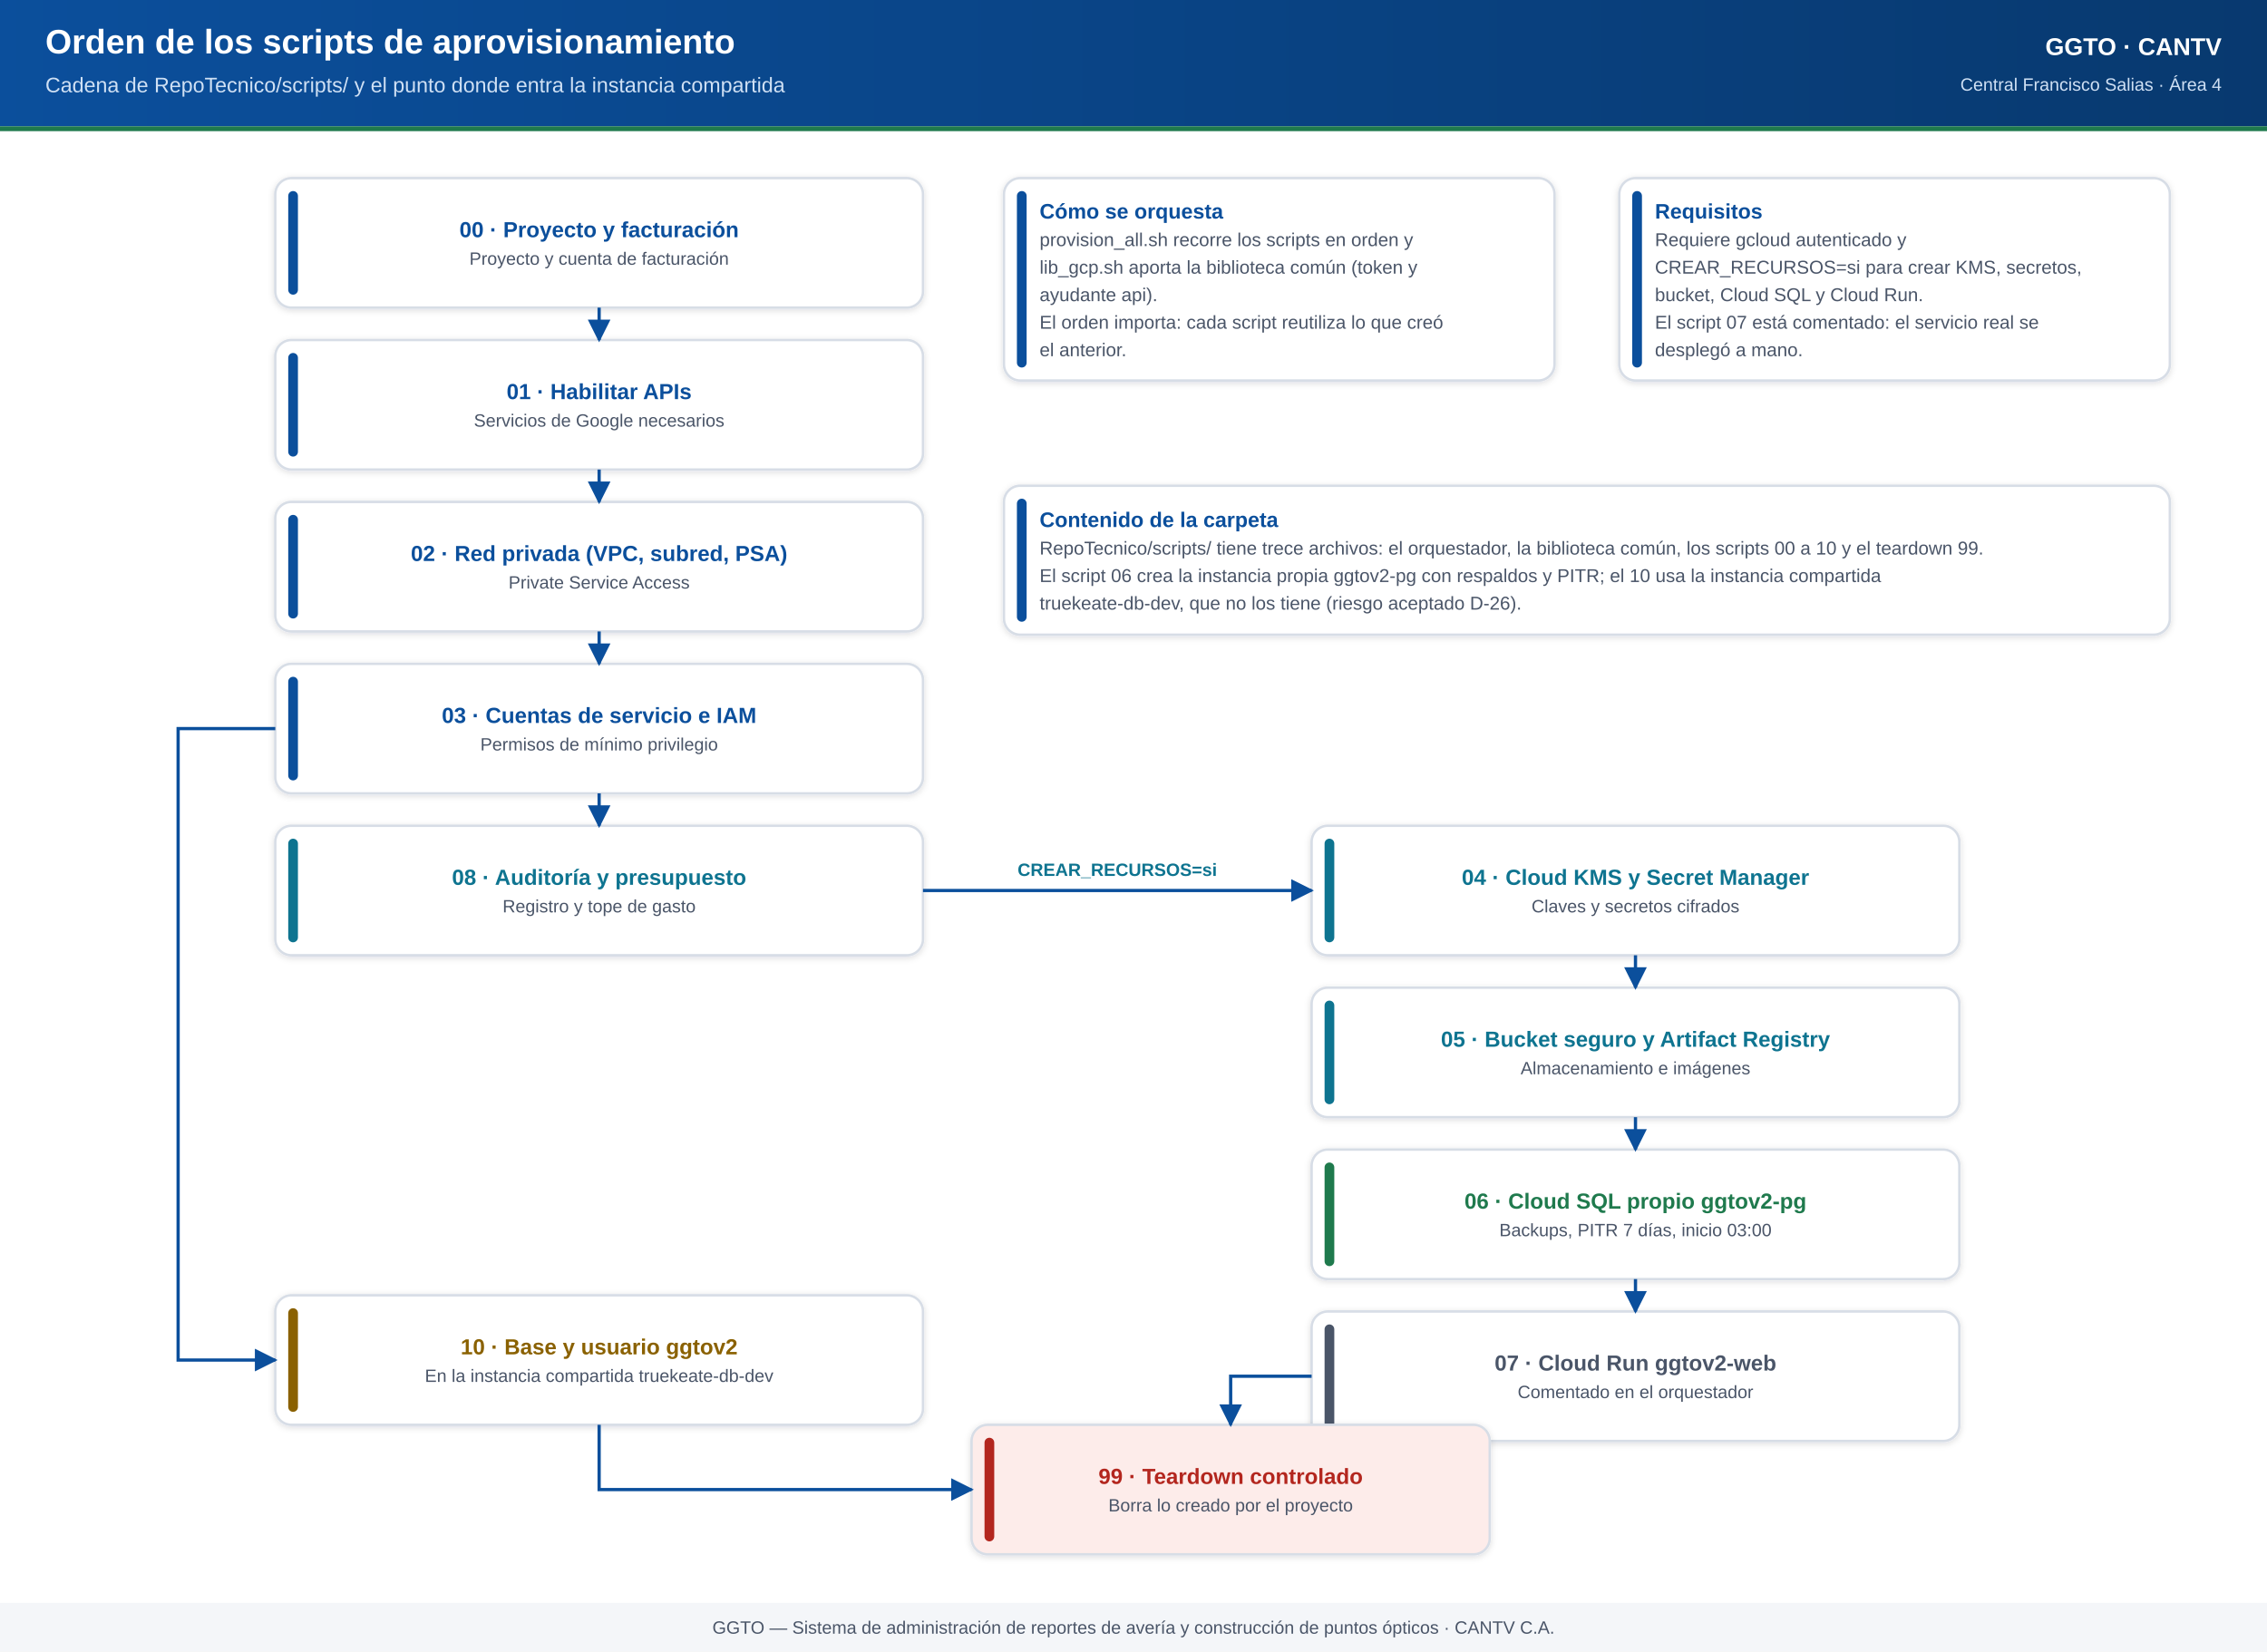
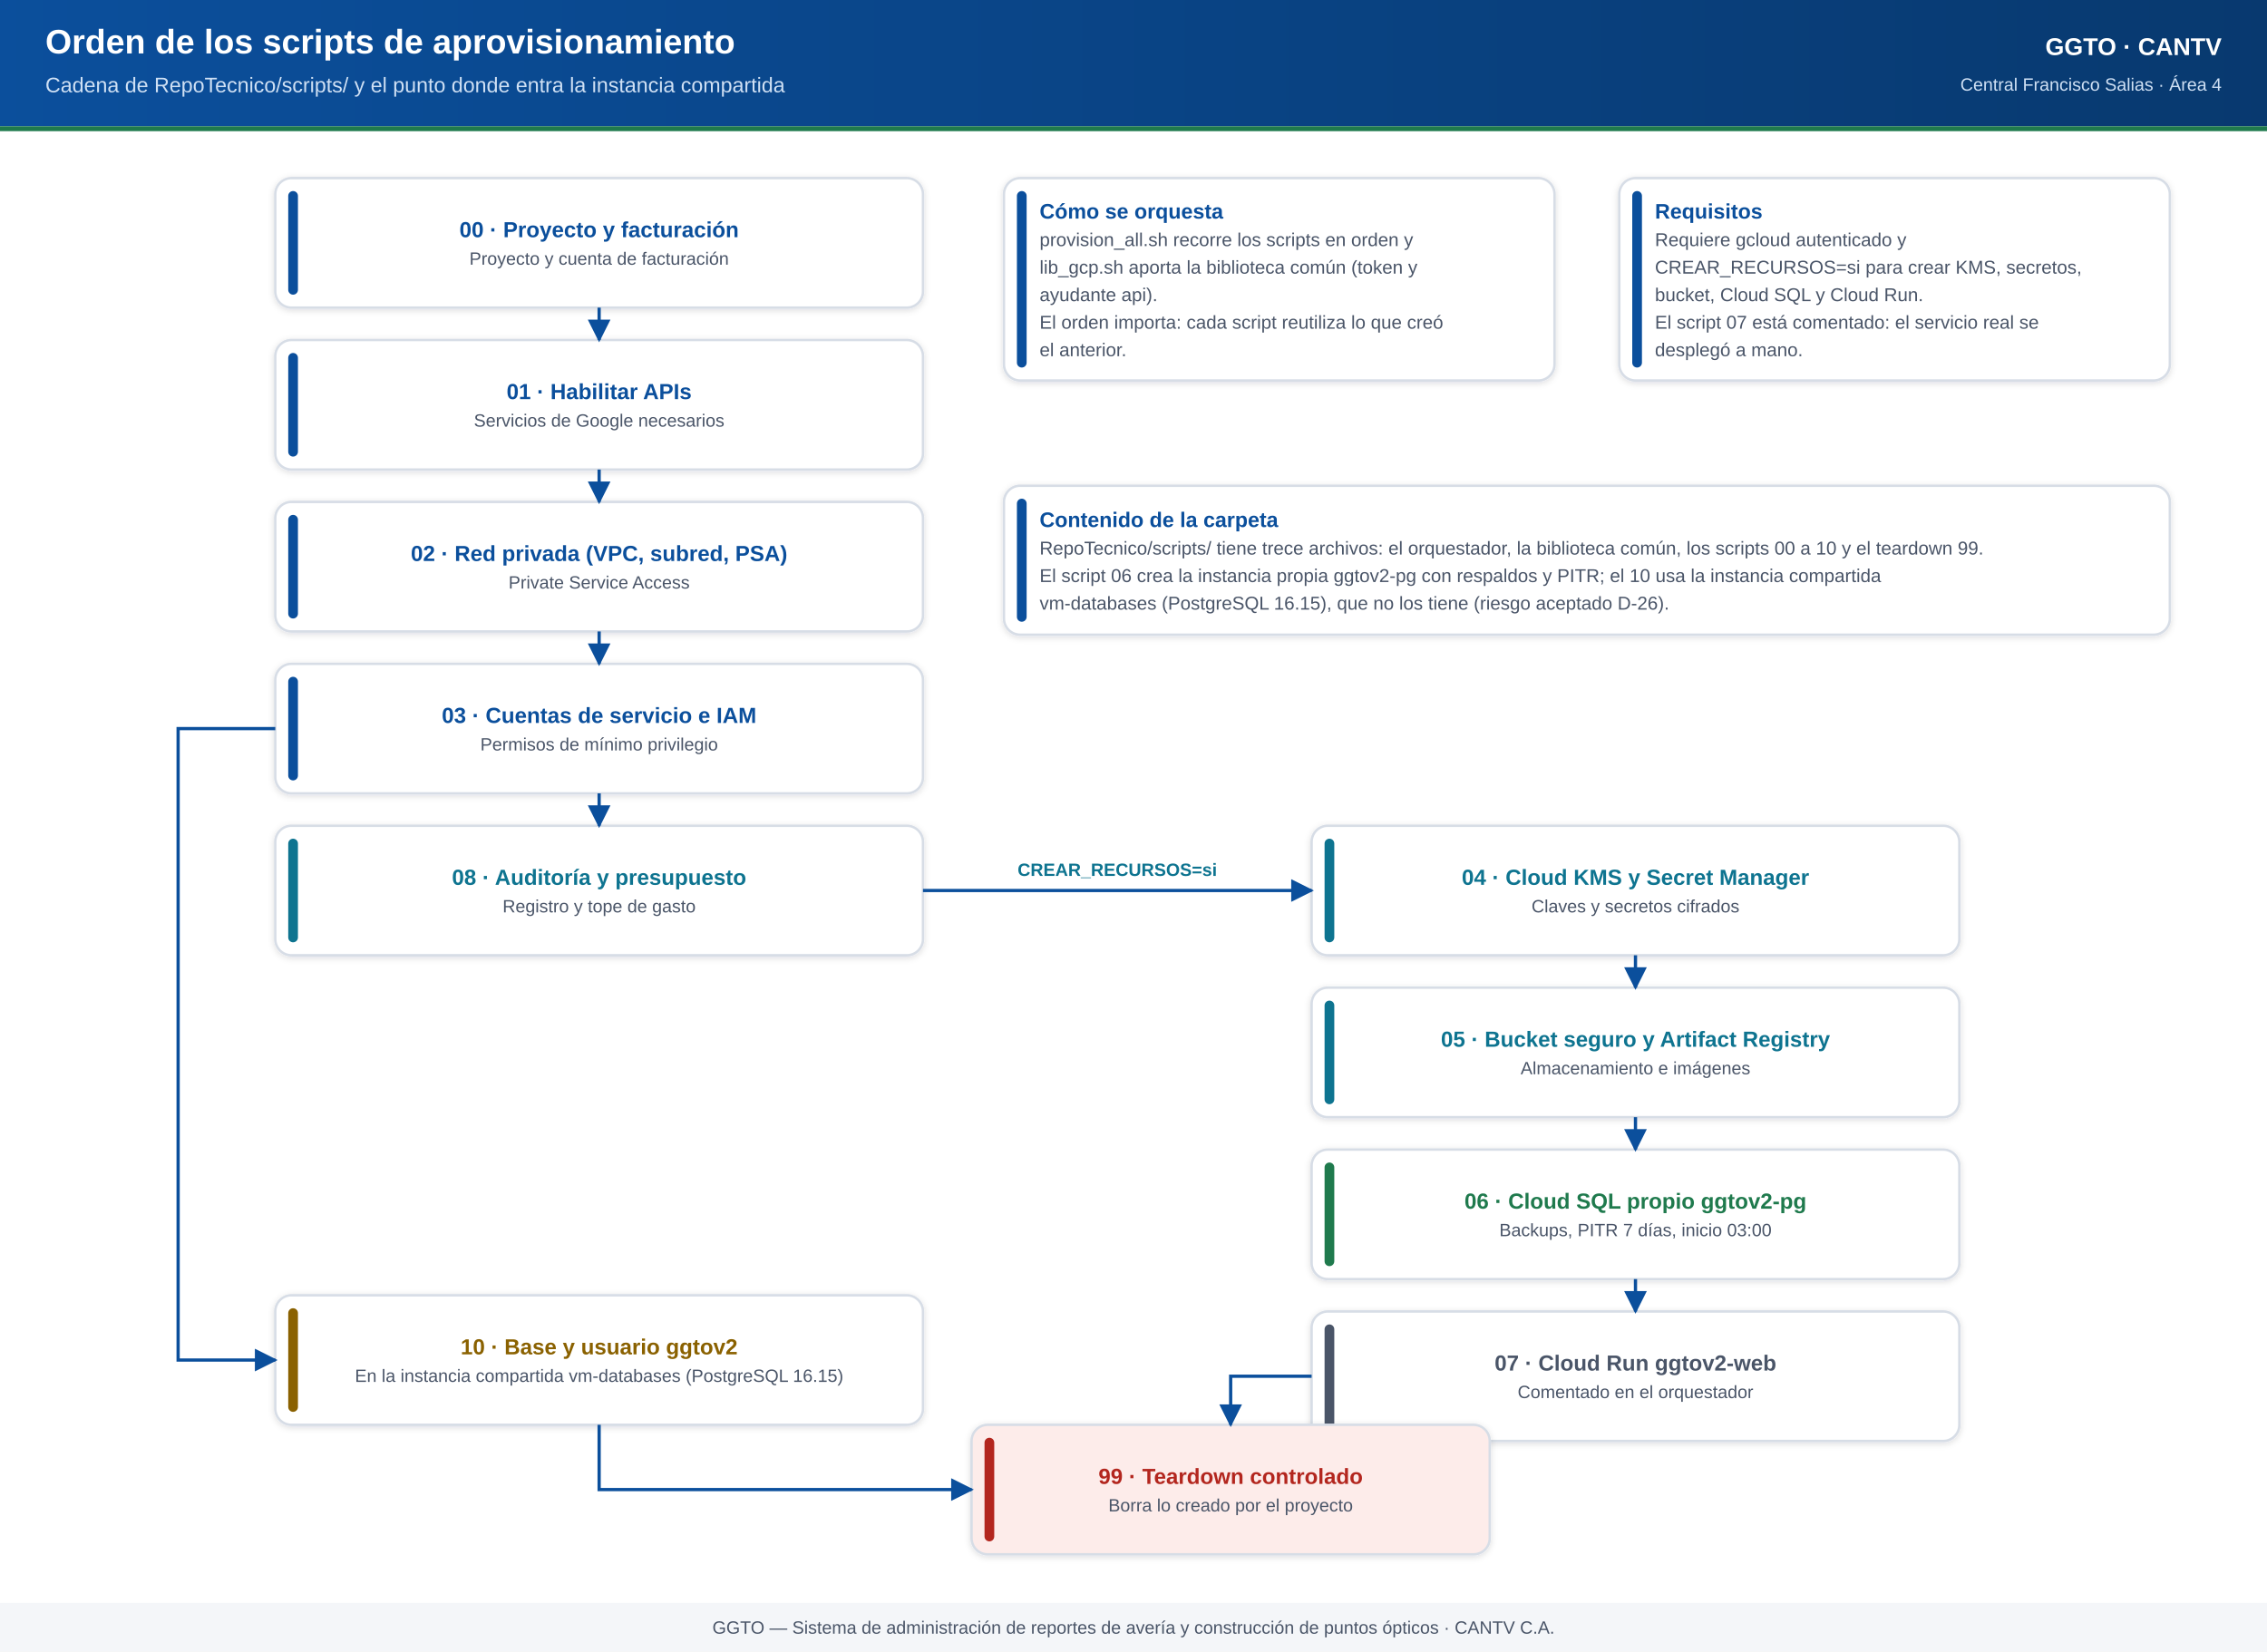
<svg xmlns="http://www.w3.org/2000/svg" width="1400" height="1020" viewBox="0 0 1400 1020" font-family="'Segoe UI','Helvetica Neue',Arial,sans-serif">
  <defs>
    <linearGradient id="gAzul" x1="0" y1="0" x2="1" y2="0">
      <stop offset="0" stop-color="#0b4f9c" />
      <stop offset="1" stop-color="#08396f" />
    </linearGradient>
    <filter id="sombra" x="-20%" y="-20%" width="140%" height="140%">
      <feDropShadow dx="0" dy="1" stdDeviation="2" flood-color="#101828" flood-opacity="0.14" />
    </filter>
    <marker id="flechaAzul" viewBox="0 0 10 10" refX="9" refY="5" markerWidth="7" markerHeight="7" orient="auto">
      <path d="M0,0 L10,5 L0,10 z" fill="#0b4f9c" />
    </marker>
    <marker id="flechaVerde" viewBox="0 0 10 10" refX="9" refY="5" markerWidth="7" markerHeight="7" orient="auto">
      <path d="M0,0 L10,5 L0,10 z" fill="#1f7a4d" />
    </marker>
    <marker id="flechaRojo" viewBox="0 0 10 10" refX="9" refY="5" markerWidth="7" markerHeight="7" orient="auto">
      <path d="M0,0 L10,5 L0,10 z" fill="#b3261e" />
    </marker>
    <marker id="flechaAmbar" viewBox="0 0 10 10" refX="9" refY="5" markerWidth="7" markerHeight="7" orient="auto">
      <path d="M0,0 L10,5 L0,10 z" fill="#8a6100" />
    </marker>
    <marker id="flechaGris" viewBox="0 0 10 10" refX="9" refY="5" markerWidth="7" markerHeight="7" orient="auto">
      <path d="M0,0 L10,5 L0,10 z" fill="#4a5568" />
    </marker>
    <marker id="flechaVioleta" viewBox="0 0 10 10" refX="9" refY="5" markerWidth="7" markerHeight="7" orient="auto">
      <path d="M0,0 L10,5 L0,10 z" fill="#5b21b6" />
    </marker>
    <marker id="flechaTurquesa" viewBox="0 0 10 10" refX="9" refY="5" markerWidth="7" markerHeight="7" orient="auto">
      <path d="M0,0 L10,5 L0,10 z" fill="#0e7490" />
    </marker>
  </defs>
  <rect width="1400" height="1020" fill="#ffffff" />
  <rect x="0" y="0" width="1400" height="78" fill="url(#gAzul)" />
  <rect x="0" y="78" width="1400" height="3" fill="#1f7a4d" />
  <text x="28" y="33" fill="#ffffff" font-size="21" font-weight="700" text-anchor="start">Orden de los scripts de aprovisionamiento</text>
  <text x="28" y="57" fill="#cfe0f4" font-size="13" text-anchor="start">Cadena de RepoTecnico/scripts/ y el punto donde entra la instancia compartida</text>
  <text x="1372" y="34" fill="#ffffff" font-size="15" font-weight="700" text-anchor="end">GGTO · CANTV</text>
  <text x="1372" y="56" fill="#cfe0f4" font-size="11" text-anchor="end">Central Francisco Salias · Área 4</text>
  <rect x="0" y="990" width="1400" height="30" fill="#f4f6f9" />
  <text x="700" y="1009" fill="#4a5568" font-size="11" text-anchor="middle">GGTO — Sistema de administración de reportes de avería y construcción de puntos ópticos · CANTV C.A.</text>
  <rect x="170" y="110" width="400" height="80" rx="10" fill="#ffffff" stroke="#d7dde6" stroke-width="1.5" filter="url(#sombra)" />
  <rect x="178" y="118" width="6" height="64" rx="3" fill="#0b4f9c" />
  <text x="370" y="146.5" fill="#0b4f9c" font-size="13.5" font-weight="700" text-anchor="middle">00 · Proyecto y facturación</text>
  <text x="370" y="163.5" fill="#4a5568" font-size="11" text-anchor="middle">Proyecto y cuenta de facturación</text>
  <rect x="170" y="210" width="400" height="80" rx="10" fill="#ffffff" stroke="#d7dde6" stroke-width="1.5" filter="url(#sombra)" />
  <rect x="178" y="218" width="6" height="64" rx="3" fill="#0b4f9c" />
  <text x="370" y="246.5" fill="#0b4f9c" font-size="13.5" font-weight="700" text-anchor="middle">01 · Habilitar APIs</text>
  <text x="370" y="263.5" fill="#4a5568" font-size="11" text-anchor="middle">Servicios de Google necesarios</text>
  <rect x="170" y="310" width="400" height="80" rx="10" fill="#ffffff" stroke="#d7dde6" stroke-width="1.5" filter="url(#sombra)" />
  <rect x="178" y="318" width="6" height="64" rx="3" fill="#0b4f9c" />
  <text x="370" y="346.5" fill="#0b4f9c" font-size="13.5" font-weight="700" text-anchor="middle">02 · Red privada (VPC, subred, PSA)</text>
  <text x="370" y="363.5" fill="#4a5568" font-size="11" text-anchor="middle">Private Service Access</text>
  <rect x="170" y="410" width="400" height="80" rx="10" fill="#ffffff" stroke="#d7dde6" stroke-width="1.5" filter="url(#sombra)" />
  <rect x="178" y="418" width="6" height="64" rx="3" fill="#0b4f9c" />
  <text x="370" y="446.5" fill="#0b4f9c" font-size="13.5" font-weight="700" text-anchor="middle">03 · Cuentas de servicio e IAM</text>
  <text x="370" y="463.5" fill="#4a5568" font-size="11" text-anchor="middle">Permisos de mínimo privilegio</text>
  <rect x="170" y="510" width="400" height="80" rx="10" fill="#ffffff" stroke="#d7dde6" stroke-width="1.5" filter="url(#sombra)" />
  <rect x="178" y="518" width="6" height="64" rx="3" fill="#0e7490" />
  <text x="370" y="546.5" fill="#0e7490" font-size="13.5" font-weight="700" text-anchor="middle">08 · Auditoría y presupuesto</text>
  <text x="370" y="563.5" fill="#4a5568" font-size="11" text-anchor="middle">Registro y tope de gasto</text>
  <rect x="810" y="510" width="400" height="80" rx="10" fill="#ffffff" stroke="#d7dde6" stroke-width="1.5" filter="url(#sombra)" />
  <rect x="818" y="518" width="6" height="64" rx="3" fill="#0e7490" />
  <text x="1010" y="546.5" fill="#0e7490" font-size="13.5" font-weight="700" text-anchor="middle">04 · Cloud KMS y Secret Manager</text>
  <text x="1010" y="563.5" fill="#4a5568" font-size="11" text-anchor="middle">Claves y secretos cifrados</text>
  <rect x="810" y="610" width="400" height="80" rx="10" fill="#ffffff" stroke="#d7dde6" stroke-width="1.5" filter="url(#sombra)" />
  <rect x="818" y="618" width="6" height="64" rx="3" fill="#0e7490" />
  <text x="1010" y="646.5" fill="#0e7490" font-size="13.5" font-weight="700" text-anchor="middle">05 · Bucket seguro y Artifact Registry</text>
  <text x="1010" y="663.5" fill="#4a5568" font-size="11" text-anchor="middle">Almacenamiento e imágenes</text>
  <rect x="810" y="710" width="400" height="80" rx="10" fill="#ffffff" stroke="#d7dde6" stroke-width="1.5" filter="url(#sombra)" />
  <rect x="818" y="718" width="6" height="64" rx="3" fill="#1f7a4d" />
  <text x="1010" y="746.5" fill="#1f7a4d" font-size="13.5" font-weight="700" text-anchor="middle">06 · Cloud SQL propio ggtov2-pg</text>
  <text x="1010" y="763.5" fill="#4a5568" font-size="11" text-anchor="middle">Backups, PITR 7 días, inicio 03:00</text>
  <rect x="810" y="810" width="400" height="80" rx="10" fill="#ffffff" stroke="#d7dde6" stroke-width="1.5" filter="url(#sombra)" />
  <rect x="818" y="818" width="6" height="64" rx="3" fill="#4a5568" />
  <text x="1010" y="846.5" fill="#4a5568" font-size="13.5" font-weight="700" text-anchor="middle">07 · Cloud Run ggtov2-web</text>
  <text x="1010" y="863.5" fill="#4a5568" font-size="11" text-anchor="middle">Comentado en el orquestador</text>
  <rect x="170" y="800" width="400" height="80" rx="10" fill="#ffffff" stroke="#d7dde6" stroke-width="1.5" filter="url(#sombra)" />
  <rect x="178" y="808" width="6" height="64" rx="3" fill="#8a6100" />
  <text x="370" y="836.5" fill="#8a6100" font-size="13.5" font-weight="700" text-anchor="middle">10 · Base y usuario ggtov2</text>
-   <text x="370" y="853.5" fill="#4a5568" font-size="11" text-anchor="middle">En la instancia compartida truekeate-db-dev</text>
+   <text x="370" y="853.5" fill="#4a5568" font-size="11" text-anchor="middle">En la instancia compartida vm-databases (PostgreSQL 16.15)</text>
  <rect x="600" y="880" width="320" height="80" rx="10" fill="#fdecea" stroke="#d7dde6" stroke-width="1.5" filter="url(#sombra)" />
  <rect x="608" y="888" width="6" height="64" rx="3" fill="#b3261e" />
  <text x="760" y="916.5" fill="#b3261e" font-size="13.5" font-weight="700" text-anchor="middle">99 · Teardown controlado</text>
  <text x="760" y="933.5" fill="#4a5568" font-size="11" text-anchor="middle">Borra lo creado por el proyecto</text>
  <path d="M370 190 L370 210" fill="none" stroke="#0b4f9c" stroke-width="2" marker-end="url(#flechaAzul)" />
  <path d="M370 290 L370 310" fill="none" stroke="#0b4f9c" stroke-width="2" marker-end="url(#flechaAzul)" />
  <path d="M370 390 L370 410" fill="none" stroke="#0b4f9c" stroke-width="2" marker-end="url(#flechaAzul)" />
  <path d="M370 490 L370 510" fill="none" stroke="#0b4f9c" stroke-width="2" marker-end="url(#flechaAzul)" />
  <path d="M570 550 L810 550" fill="none" stroke="#0b4f9c" stroke-width="2" marker-end="url(#flechaAzul)" />
  <text x="690" y="541" fill="#0e7490" font-size="11" font-weight="700" text-anchor="middle">CREAR_RECURSOS=si</text>
  <path d="M1010 590 L1010 610" fill="none" stroke="#0b4f9c" stroke-width="2" marker-end="url(#flechaAzul)" />
  <path d="M1010 690 L1010 710" fill="none" stroke="#0b4f9c" stroke-width="2" marker-end="url(#flechaAzul)" />
  <path d="M1010 790 L1010 810" fill="none" stroke="#0b4f9c" stroke-width="2" marker-end="url(#flechaAzul)" />
  <path d="M170 450 L110 450 L110 840 L170 840" fill="none" stroke="#0b4f9c" stroke-width="2" marker-end="url(#flechaAzul)" />
  <path d="M370 880 L370 920 L600 920" fill="none" stroke="#0b4f9c" stroke-width="2" marker-end="url(#flechaAzul)" />
  <path d="M810 850 L760 850 L760 880" fill="none" stroke="#0b4f9c" stroke-width="2" marker-end="url(#flechaAzul)" />
  <rect x="620" y="110" width="340" height="125" rx="10" fill="#ffffff" stroke="#d7dde6" stroke-width="1.5" filter="url(#sombra)" />
  <rect x="628" y="118" width="6" height="109" rx="3" fill="#0b4f9c" />
  <text x="642" y="135" fill="#0b4f9c" font-size="13" font-weight="700" text-anchor="start">Cómo se orquesta</text>
  <text x="642" y="152" fill="#4a5568" font-size="11.5" text-anchor="start">provision_all.sh recorre los scripts en orden y</text>
  <text x="642" y="169" fill="#4a5568" font-size="11.5" text-anchor="start">lib_gcp.sh aporta la biblioteca común (token y</text>
  <text x="642" y="186" fill="#4a5568" font-size="11.5" text-anchor="start">ayudante api).</text>
  <text x="642" y="203" fill="#4a5568" font-size="11.5" text-anchor="start">El orden importa: cada script reutiliza lo que creó</text>
  <text x="642" y="220" fill="#4a5568" font-size="11.5" text-anchor="start">el anterior.</text>
  <rect x="1000" y="110" width="340" height="125" rx="10" fill="#ffffff" stroke="#d7dde6" stroke-width="1.5" filter="url(#sombra)" />
  <rect x="1008" y="118" width="6" height="109" rx="3" fill="#0b4f9c" />
  <text x="1022" y="135" fill="#0b4f9c" font-size="13" font-weight="700" text-anchor="start">Requisitos</text>
  <text x="1022" y="152" fill="#4a5568" font-size="11.5" text-anchor="start">Requiere gcloud autenticado y</text>
  <text x="1022" y="169" fill="#4a5568" font-size="11.5" text-anchor="start">CREAR_RECURSOS=si para crear KMS, secretos,</text>
  <text x="1022" y="186" fill="#4a5568" font-size="11.5" text-anchor="start">bucket, Cloud SQL y Cloud Run.</text>
  <text x="1022" y="203" fill="#4a5568" font-size="11.5" text-anchor="start">El script 07 está comentado: el servicio real se</text>
  <text x="1022" y="220" fill="#4a5568" font-size="11.5" text-anchor="start">desplegó a mano.</text>
  <rect x="620" y="300" width="720" height="92" rx="10" fill="#ffffff" stroke="#d7dde6" stroke-width="1.5" filter="url(#sombra)" />
  <rect x="628" y="308" width="6" height="76" rx="3" fill="#0b4f9c" />
  <text x="642" y="325.5" fill="#0b4f9c" font-size="13" font-weight="700" text-anchor="start">Contenido de la carpeta</text>
  <text x="642" y="342.5" fill="#4a5568" font-size="11.5" text-anchor="start">RepoTecnico/scripts/ tiene trece archivos: el orquestador, la biblioteca común, los scripts 00 a 10 y el teardown 99.</text>
  <text x="642" y="359.5" fill="#4a5568" font-size="11.5" text-anchor="start">El script 06 crea la instancia propia ggtov2-pg con respaldos y PITR; el 10 usa la instancia compartida</text>
-   <text x="642" y="376.5" fill="#4a5568" font-size="11.5" text-anchor="start">truekeate-db-dev, que no los tiene (riesgo aceptado D-26).</text>
+   <text x="642" y="376.5" fill="#4a5568" font-size="11.5" text-anchor="start">vm-databases (PostgreSQL 16.15), que no los tiene (riesgo aceptado D-26).</text>
</svg>
